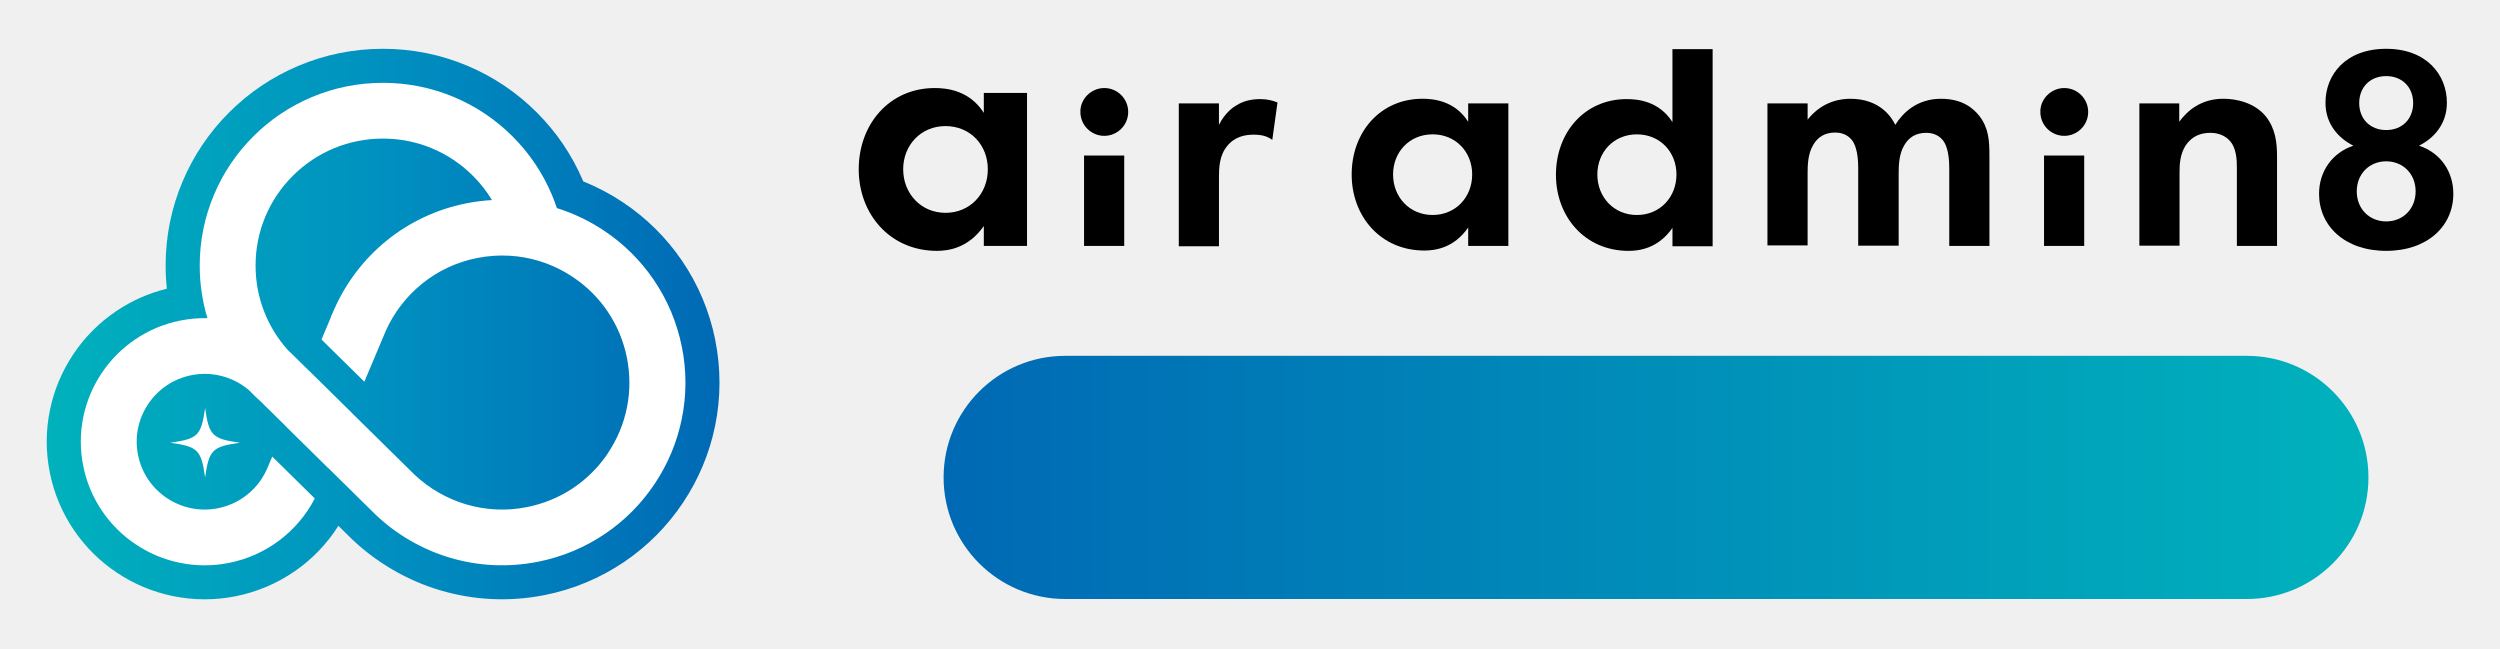
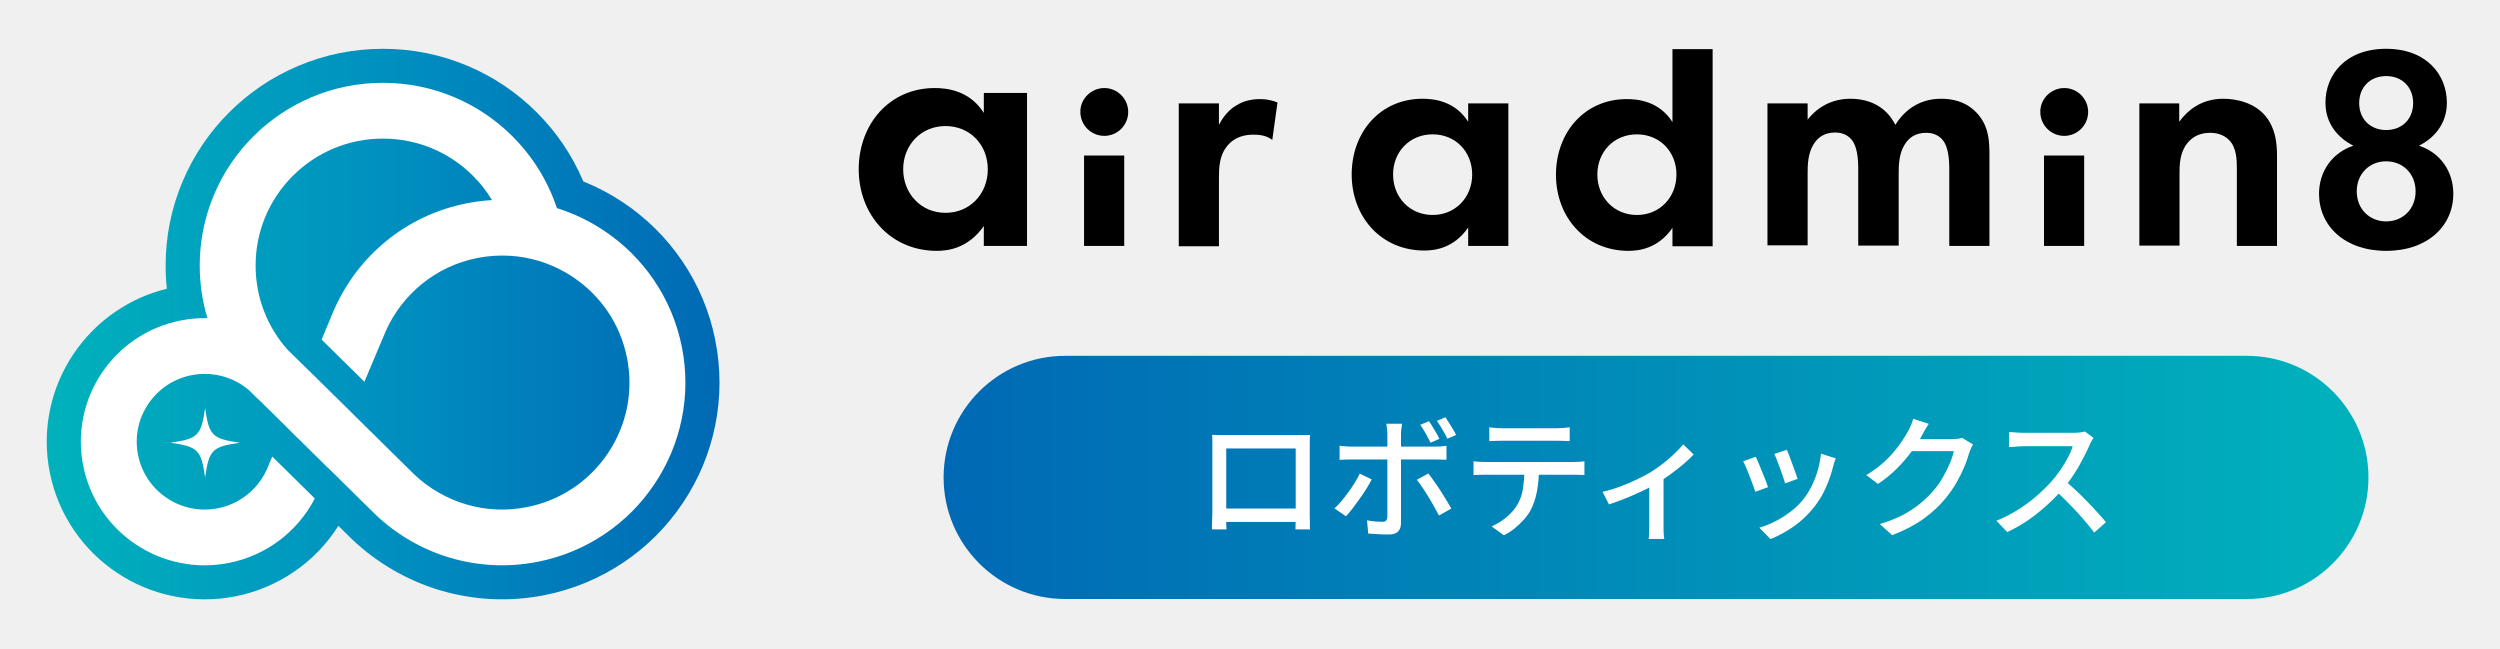
- <svg xmlns="http://www.w3.org/2000/svg" width="135" height="35" fill="none" viewBox="0 0 135 35">
-   <path d="m53.126 5.019h2.334v8.262h-2.334v-1.076c-0.844 1.209-1.937 1.341-2.533 1.341-2.533 0-4.222-1.987-4.222-4.404 0-2.434 1.656-4.388 4.106-4.388 0.629 0 1.871 0.116 2.649 1.341v-1.076zm-4.354 4.123c0 1.308 0.96 2.351 2.285 2.351 1.325 0 2.285-1.026 2.285-2.351 0-1.325-0.96-2.334-2.285-2.334-1.324 0-2.285 1.026-2.285 2.334z" fill="#000" />
-   <path d="m59.632 4.754c0.712 0 1.291 0.579 1.291 1.291s-0.579 1.291-1.291 1.291c-0.712 0-1.291-0.58-1.291-1.291-0.017-0.695 0.579-1.291 1.291-1.291zm1.076 8.527h-2.169v-4.884h2.169v4.884z" fill="#000" />
-   <path d="m63.654 5.583h2.169v1.159c0.331-0.662 0.795-0.977 0.96-1.06 0.331-0.215 0.762-0.331 1.275-0.331 0.381 0 0.679 0.083 0.927 0.182l-0.281 2.02c-0.281-0.199-0.563-0.281-1.01-0.281-0.414 0-1.01 0.083-1.44 0.629-0.414 0.513-0.43 1.175-0.43 1.705v3.692h-2.169v-7.715z" fill="#000" />
-   <path d="m79.282 5.582h2.169v7.699h-2.169v-0.994c-0.778 1.126-1.821 1.242-2.368 1.242-2.368 0-3.924-1.854-3.924-4.106 0-2.285 1.54-4.09 3.825-4.09 0.579 0 1.738 0.099 2.467 1.242v-0.993zm-4.056 3.841c0 1.225 0.894 2.186 2.136 2.186s2.136-0.96 2.136-2.186c0-1.225-0.894-2.169-2.136-2.169s-2.136 0.944-2.136 2.169z" fill="#000" />
-   <path d="m90.313 2.652h2.169v10.646h-2.169v-0.993c-0.778 1.126-1.821 1.242-2.368 1.242-2.368 0-3.924-1.854-3.924-4.106 0-2.285 1.54-4.09 3.824-4.09 0.58 0 1.738 0.099 2.467 1.242v-3.941zm-4.056 6.772c0 1.225 0.894 2.186 2.136 2.186s2.136-0.96 2.136-2.186-0.894-2.169-2.136-2.169-2.136 0.944-2.136 2.169z" fill="#000" />
-   <path d="m95.443 5.582h2.169v0.878c0.811-1.026 1.838-1.126 2.301-1.126 1.623 0 2.236 1.01 2.433 1.407 0.381-0.613 1.143-1.407 2.467-1.407 1.192 0 1.772 0.546 2.086 0.944 0.497 0.662 0.53 1.325 0.53 2.169v4.835h-2.169v-4.205c0-0.911-0.199-1.325-0.348-1.507-0.281-0.348-0.678-0.397-0.894-0.397-0.579 0-0.96 0.265-1.192 0.679-0.281 0.464-0.298 1.093-0.298 1.49v3.924h-2.185v-4.205c0-0.911-0.199-1.325-0.348-1.507-0.281-0.348-0.679-0.397-0.894-0.397-0.579 0-0.96 0.265-1.192 0.679-0.281 0.464-0.298 1.093-0.298 1.49v3.924h-2.169v-7.666z" fill="#000" />
-   <path d="m111.47 4.754c0.712 0 1.292 0.579 1.292 1.291s-0.58 1.291-1.292 1.291c-0.711 0-1.291-0.58-1.291-1.291-0.016-0.695 0.58-1.291 1.291-1.291zm1.077 8.527h-2.169v-4.884h2.169v4.884z" fill="#000" />
-   <path d="m115.51 5.582h2.169v0.993c0.414-0.563 1.142-1.242 2.384-1.242 0.678 0 1.672 0.199 2.284 0.944 0.53 0.662 0.613 1.424 0.613 2.169v4.835h-2.169v-4.205c0-0.43-0.016-1.109-0.414-1.507-0.331-0.348-0.794-0.397-1.01-0.397-0.563 0-1.01 0.199-1.341 0.679-0.314 0.497-0.331 1.043-0.331 1.49v3.924h-2.169v-7.682h-0.016z" fill="#000" />
-   <path d="m132.48 10.466c0 1.722-1.374 3.08-3.626 3.08-2.251 0-3.625-1.358-3.625-3.08 0-1.209 0.711-2.219 1.854-2.599-0.795-0.397-1.507-1.159-1.507-2.318 0-1.523 1.093-2.914 3.278-2.914 2.169 0 3.278 1.391 3.278 2.914 0 1.159-0.711 1.921-1.506 2.318 1.159 0.381 1.854 1.391 1.854 2.599zm-2.036-0.132c0-0.96-0.696-1.623-1.59-1.623-0.91 0-1.589 0.679-1.589 1.623 0 0.96 0.695 1.623 1.589 1.623 0.911 0 1.59-0.679 1.59-1.623zm-0.133-4.768c0-0.861-0.596-1.457-1.457-1.457s-1.457 0.596-1.457 1.457c0 0.861 0.596 1.457 1.457 1.457s1.457-0.596 1.457-1.457z" fill="#000" />
-   <rect x="50.954" y="19.215" width="76.942" height="13.131" rx="6.566" fill="url(#d)" />
-   <path d="m38.626 18.367c-0.31-1.548-0.915-2.991-1.799-4.289-0.853-1.252-1.928-2.314-3.195-3.157-0.672-0.447-1.39-0.826-2.135-1.125-0.002-0.004-0.004-0.009-0.006-0.013-0.591-1.394-1.437-2.646-2.514-3.72-1.077-1.074-2.331-1.918-3.729-2.507-1.449-0.611-2.986-0.921-4.569-0.921s-3.12 0.31-4.569 0.921c-1.397 0.59-2.653 1.434-3.729 2.507s-1.923 2.325-2.514 3.72c-0.613 1.445-0.923 2.978-0.923 4.557 0 0.417 0.022 0.836 0.066 1.25-0.985 0.242-1.909 0.652-2.749 1.221-0.913 0.619-1.687 1.398-2.301 2.316-0.614 0.918-1.039 1.93-1.262 3.008-0.231 1.118-0.234 2.256-0.009 3.381 0.225 1.125 0.665 2.175 1.309 3.119 0.621 0.91 1.402 1.683 2.322 2.295 0.92 0.613 1.935 1.036 3.016 1.258 0.565 0.116 1.142 0.175 1.715 0.175 0.573 0 1.121-0.056 1.675-0.166 2.301-0.458 4.304-1.836 5.547-3.803l0.709 0.698 0.045 0.043c1.335 1.265 2.971 2.211 4.731 2.737 0.9 0.269 1.831 0.428 2.767 0.475 0.964 0.048 1.935-0.024 2.886-0.213 1.552-0.309 2.999-0.913 4.3-1.795 1.255-0.851 2.32-1.923 3.165-3.186 0.845-1.263 1.429-2.656 1.736-4.138 0.317-1.537 0.321-3.101 0.012-4.649l0.001-7e-4z" fill="url(#c)" />
-   <path d="m36.819 18.727c-0.261-1.306-0.771-2.522-1.517-3.616-0.719-1.055-1.625-1.951-2.694-2.662-0.789-0.525-1.637-0.93-2.532-1.21-0.001 0-0.002 0-0.004-7e-4 -0.083-0.25-0.176-0.496-0.279-0.74-0.499-1.175-1.211-2.231-2.119-3.136-0.908-0.906-1.966-1.617-3.144-2.114-1.22-0.515-2.517-0.776-3.852-0.776-1.335 0-2.63 0.261-3.852 0.776-1.179 0.497-2.236 1.208-3.144 2.114-0.908 0.906-1.621 1.961-2.119 3.136-0.516 1.217-0.778 2.51-0.778 3.842 0 0.972 0.14 1.923 0.416 2.84-0.483-0.01-0.97 0.031-1.454 0.128-0.885 0.176-1.71 0.52-2.451 1.023-0.715 0.485-1.323 1.096-1.805 1.817-0.482 0.721-0.815 1.514-0.99 2.359-0.181 0.876-0.183 1.768-0.007 2.651 0.176 0.883 0.522 1.706 1.026 2.445 0.487 0.714 1.099 1.319 1.821 1.8s1.518 0.813 2.365 0.987c0.878 0.181 1.772 0.183 2.658 7e-3 2.007-0.399 3.704-1.684 4.635-3.48l-2.298-2.263-0.281 0.667c-0.34 0.773-0.93 1.395-1.661 1.776-0.306 0.16-0.637 0.278-0.985 0.347-0.962 0.191-1.941-0.002-2.757-0.545-0.816-0.543-1.371-1.371-1.563-2.33s0.002-1.936 0.547-2.75c0.545-0.814 1.375-1.367 2.336-1.559 1.128-0.225 2.289 0.091 3.148 0.845 0.065 0.068 0.13 0.136 0.197 0.203 0.131 0.131 0.266 0.258 0.404 0.38l1.319 1.299-0.002 0.005 2.314 2.279 0.002-0.005 2.557 2.519 0.021 0.02c1.125 1.067 2.506 1.865 3.991 2.309 0.758 0.226 1.542 0.361 2.331 0.4 0.812 0.04 1.63-0.02 2.434-0.18 1.309-0.26 2.529-0.769 3.625-1.512 1.058-0.717 1.956-1.621 2.669-2.687s1.205-2.239 1.464-3.489c0.268-1.294 0.271-2.613 0.01-3.919zm-3.984 5.737c-1.02 1.523-2.572 2.56-4.374 2.918-1.115 0.222-2.228 0.17-3.309-0.152-1.029-0.307-1.985-0.86-2.768-1.598l-3.407-3.355 0.001-0.004-2.314-2.279-0.001 0.004-0.515-0.507-0.365-0.359-0.021-0.021c-0.052-0.051-0.106-0.102-0.16-0.152-0.015-0.013-0.029-0.026-0.044-0.04-1.135-1.26-1.757-2.871-1.757-4.578 0-1.831 0.715-3.554 2.013-4.849 1.298-1.295 3.025-2.008 4.861-2.008 1.836 0 3.563 0.713 4.861 2.008 0.401 0.4 0.746 0.84 1.031 1.312-0.464 0.026-0.928 0.085-1.391 0.177-0.803 0.16-1.583 0.417-2.317 0.765-0.713 0.338-1.386 0.762-1.999 1.262-1.201 0.978-2.168 2.243-2.797 3.66l-0.194 0.437 0.003 0.015-0.511 1.214 2.314 2.279 1.16-2.752 0.001-0.004c0.438-0.975 1.106-1.845 1.933-2.518 0.874-0.712 1.882-1.185 2.997-1.407 0.588-0.117 1.179-0.157 1.763-0.122 1.061 0.063 2.095 0.372 3.03 0.915 0.125 0.072 0.248 0.149 0.369 0.23 1.527 1.017 2.566 2.566 2.925 4.363 0.359 1.796-0.004 3.625-1.024 5.148l0.001-2e-3z" fill="url(#b)" />
-   <path d="m12.955 23.907c-1.494 0.212-1.666 0.384-1.879 1.874-0.213-1.49-0.385-1.662-1.879-1.874 1.494-0.212 1.666-0.384 1.879-1.874 0.213 1.49 0.385 1.662 1.879 1.874z" fill="url(#a)" />
+ <svg xmlns="http://www.w3.org/2000/svg" width="135" height="35" viewBox="0 0 135 35" fill="none">
+   <path d="M53.126 5.019H55.46V13.281H53.126V12.205C52.282 13.414 51.189 13.546 50.593 13.546C48.06 13.546 46.371 11.559 46.371 9.142C46.371 6.708 48.027 4.754 50.477 4.754C51.106 4.754 52.348 4.87 53.126 6.096V5.019ZM48.772 9.142C48.772 10.45 49.732 11.493 51.056 11.493C52.381 11.493 53.341 10.466 53.341 9.142C53.341 7.817 52.381 6.807 51.056 6.807C49.732 6.807 48.772 7.834 48.772 9.142Z" fill="black" />
+   <path d="M59.632 4.754C60.343 4.754 60.923 5.334 60.923 6.046C60.923 6.758 60.343 7.337 59.632 7.337C58.92 7.337 58.34 6.758 58.34 6.046C58.324 5.35 58.92 4.754 59.632 4.754ZM60.708 13.281H58.539V8.397H60.708V13.281Z" fill="black" />
+   <path d="M63.654 5.583H65.823V6.742C66.154 6.08 66.618 5.765 66.783 5.682C67.115 5.467 67.545 5.351 68.058 5.351C68.439 5.351 68.737 5.434 68.985 5.533L68.704 7.553C68.422 7.354 68.141 7.272 67.694 7.272C67.28 7.272 66.684 7.354 66.254 7.901C65.84 8.414 65.823 9.076 65.823 9.606V13.298H63.654V5.583Z" fill="black" />
+   <path d="M79.282 5.582H81.451V13.281H79.282V12.287C78.504 13.413 77.461 13.529 76.915 13.529C74.547 13.529 72.991 11.675 72.991 9.423C72.991 7.138 74.531 5.333 76.816 5.333C77.395 5.333 78.554 5.433 79.282 6.575V5.582ZM75.226 9.423C75.226 10.648 76.12 11.608 77.362 11.608C78.604 11.608 79.498 10.648 79.498 9.423C79.498 8.198 78.604 7.254 77.362 7.254C76.12 7.254 75.226 8.198 75.226 9.423Z" fill="black" />
+   <path d="M90.313 2.652H92.482V13.298H90.313V12.305C89.535 13.43 88.492 13.546 87.945 13.546C85.578 13.546 84.022 11.692 84.022 9.44C84.022 7.155 85.561 5.351 87.846 5.351C88.425 5.351 89.584 5.45 90.313 6.592V2.652ZM86.257 9.424C86.257 10.649 87.151 11.609 88.392 11.609C89.634 11.609 90.528 10.649 90.528 9.424C90.528 8.198 89.634 7.255 88.392 7.255C87.151 7.255 86.257 8.198 86.257 9.424Z" fill="black" />
+   <path d="M95.443 5.582H97.612V6.459C98.423 5.433 99.45 5.333 99.913 5.333C101.536 5.333 102.149 6.343 102.347 6.741C102.728 6.128 103.49 5.333 104.814 5.333C106.006 5.333 106.586 5.88 106.9 6.277C107.397 6.94 107.43 7.602 107.43 8.446V13.281H105.261V9.075C105.261 8.165 105.062 7.751 104.913 7.569C104.632 7.221 104.235 7.171 104.019 7.171C103.44 7.171 103.059 7.436 102.827 7.85C102.546 8.314 102.529 8.943 102.529 9.34V13.264H100.344V9.059C100.344 8.148 100.145 7.734 99.996 7.552C99.715 7.204 99.317 7.155 99.102 7.155C98.523 7.155 98.142 7.42 97.91 7.834C97.629 8.297 97.612 8.926 97.612 9.324V13.248H95.443V5.582Z" fill="black" />
+   <path d="M111.468 4.754C112.18 4.754 112.76 5.334 112.76 6.046C112.76 6.758 112.18 7.337 111.468 7.337C110.757 7.337 110.177 6.758 110.177 6.046C110.161 5.35 110.757 4.754 111.468 4.754ZM112.545 13.281H110.376V8.397H112.545V13.281Z" fill="black" />
+   <path d="M115.509 5.582H117.678V6.575C118.092 6.012 118.82 5.333 120.062 5.333C120.74 5.333 121.734 5.532 122.346 6.277C122.876 6.94 122.959 7.701 122.959 8.446V13.281H120.79V9.075C120.79 8.645 120.774 7.966 120.376 7.569C120.045 7.221 119.582 7.171 119.366 7.171C118.803 7.171 118.356 7.37 118.025 7.85C117.711 8.347 117.694 8.893 117.694 9.34V13.264H115.525V5.582H115.509Z" fill="black" />
+   <path d="M132.479 10.466C132.479 12.188 131.105 13.546 128.853 13.546C126.602 13.546 125.228 12.188 125.228 10.466C125.228 9.257 125.939 8.248 127.082 7.867C126.287 7.469 125.575 6.708 125.575 5.549C125.575 4.026 126.668 2.635 128.853 2.635C131.022 2.635 132.131 4.026 132.131 5.549C132.131 6.708 131.42 7.469 130.625 7.867C131.784 8.248 132.479 9.257 132.479 10.466ZM130.443 10.334C130.443 9.373 129.747 8.711 128.853 8.711C127.943 8.711 127.264 9.39 127.264 10.334C127.264 11.294 127.959 11.956 128.853 11.956C129.764 11.956 130.443 11.277 130.443 10.334ZM130.31 5.565C130.31 4.704 129.714 4.108 128.853 4.108C127.992 4.108 127.396 4.704 127.396 5.565C127.396 6.426 127.992 7.022 128.853 7.022C129.714 7.022 130.31 6.426 130.31 5.565Z" fill="black" />
+   <rect x="50.954" y="19.215" width="76.942" height="13.131" rx="6.565" fill="url(#paint0_linear_3166_1791)" />
+   <path d="M65.452 23.481C65.601 23.485 65.731 23.49 65.842 23.495C65.958 23.495 66.061 23.495 66.153 23.495C66.216 23.495 66.326 23.495 66.485 23.495C66.644 23.495 66.832 23.495 67.049 23.495C67.266 23.495 67.497 23.495 67.742 23.495C67.993 23.495 68.243 23.495 68.494 23.495C68.744 23.495 68.975 23.495 69.187 23.495C69.404 23.495 69.59 23.495 69.744 23.495C69.903 23.495 70.013 23.495 70.076 23.495C70.158 23.495 70.259 23.495 70.379 23.495C70.505 23.495 70.625 23.493 70.741 23.488C70.736 23.584 70.731 23.688 70.726 23.799C70.726 23.905 70.726 24.008 70.726 24.109C70.726 24.162 70.726 24.261 70.726 24.405C70.726 24.545 70.726 24.716 70.726 24.919C70.726 25.116 70.726 25.33 70.726 25.561C70.726 25.788 70.726 26.014 70.726 26.241C70.726 26.467 70.726 26.679 70.726 26.876C70.726 27.074 70.726 27.242 70.726 27.382C70.726 27.517 70.726 27.609 70.726 27.657C70.726 27.719 70.726 27.801 70.726 27.902C70.731 27.999 70.734 28.098 70.734 28.199C70.734 28.3 70.734 28.387 70.734 28.459C70.738 28.531 70.741 28.574 70.741 28.589H69.953C69.958 28.57 69.96 28.512 69.96 28.415C69.96 28.319 69.96 28.206 69.96 28.076C69.965 27.946 69.968 27.825 69.968 27.715C69.968 27.666 69.968 27.568 69.968 27.418C69.968 27.269 69.968 27.088 69.968 26.876C69.968 26.665 69.968 26.438 69.968 26.197C69.968 25.956 69.968 25.72 69.968 25.489C69.968 25.253 69.968 25.041 69.968 24.853C69.968 24.661 69.968 24.507 69.968 24.391C69.968 24.275 69.968 24.218 69.968 24.218H66.218C66.218 24.218 66.218 24.275 66.218 24.391C66.218 24.502 66.218 24.654 66.218 24.846C66.218 25.039 66.218 25.251 66.218 25.482C66.218 25.713 66.218 25.949 66.218 26.19C66.218 26.431 66.218 26.657 66.218 26.869C66.218 27.081 66.218 27.262 66.218 27.411C66.218 27.56 66.218 27.662 66.218 27.715C66.218 27.782 66.218 27.864 66.218 27.96C66.218 28.052 66.218 28.143 66.218 28.235C66.223 28.321 66.225 28.398 66.225 28.466C66.23 28.533 66.232 28.574 66.232 28.589H65.445C65.445 28.574 65.445 28.531 65.445 28.459C65.45 28.387 65.452 28.302 65.452 28.206C65.457 28.11 65.459 28.013 65.459 27.917C65.464 27.816 65.467 27.729 65.467 27.657C65.467 27.604 65.467 27.507 65.467 27.368C65.467 27.228 65.467 27.059 65.467 26.862C65.467 26.66 65.467 26.445 65.467 26.219C65.467 25.988 65.467 25.759 65.467 25.533C65.467 25.306 65.467 25.094 65.467 24.897C65.467 24.699 65.467 24.531 65.467 24.391C65.467 24.251 65.467 24.157 65.467 24.109C65.467 24.018 65.467 23.914 65.467 23.799C65.467 23.683 65.462 23.577 65.452 23.481ZM70.257 27.462V28.184H65.85V27.462H70.257ZM77.164 22.744C77.255 22.874 77.354 23.03 77.46 23.213C77.571 23.396 77.66 23.558 77.727 23.697L77.251 23.907C77.178 23.758 77.091 23.594 76.99 23.416C76.889 23.233 76.79 23.074 76.694 22.939L77.164 22.744ZM78.052 22.534C78.115 22.626 78.183 22.729 78.255 22.845C78.327 22.96 78.397 23.074 78.464 23.184C78.532 23.295 78.587 23.396 78.63 23.488L78.161 23.69C78.084 23.536 77.995 23.372 77.894 23.199C77.792 23.021 77.691 22.864 77.59 22.729L78.052 22.534ZM75.712 22.881C75.707 22.915 75.7 22.968 75.69 23.04C75.68 23.107 75.671 23.18 75.661 23.257C75.656 23.329 75.654 23.394 75.654 23.452C75.654 23.582 75.654 23.731 75.654 23.9C75.654 24.068 75.654 24.235 75.654 24.398C75.654 24.562 75.654 24.709 75.654 24.839C75.654 24.935 75.654 25.075 75.654 25.258C75.654 25.436 75.654 25.639 75.654 25.865C75.654 26.087 75.654 26.318 75.654 26.558C75.654 26.795 75.654 27.026 75.654 27.252C75.654 27.474 75.654 27.671 75.654 27.845C75.654 28.018 75.654 28.153 75.654 28.249C75.654 28.447 75.601 28.598 75.495 28.704C75.389 28.81 75.216 28.863 74.975 28.863C74.864 28.863 74.743 28.861 74.613 28.856C74.488 28.851 74.363 28.844 74.238 28.834C74.112 28.83 73.994 28.822 73.884 28.813L73.819 28.098C73.978 28.126 74.132 28.148 74.281 28.163C74.43 28.172 74.551 28.177 74.642 28.177C74.739 28.177 74.806 28.158 74.845 28.119C74.888 28.076 74.912 28.006 74.917 27.91C74.917 27.852 74.917 27.746 74.917 27.592C74.917 27.438 74.917 27.255 74.917 27.043C74.917 26.831 74.917 26.609 74.917 26.378C74.917 26.142 74.917 25.92 74.917 25.713C74.917 25.501 74.917 25.318 74.917 25.164C74.917 25.005 74.917 24.897 74.917 24.839C74.917 24.757 74.917 24.632 74.917 24.463C74.917 24.29 74.917 24.112 74.917 23.929C74.917 23.741 74.917 23.579 74.917 23.445C74.917 23.358 74.91 23.257 74.895 23.141C74.885 23.026 74.874 22.939 74.859 22.881H75.712ZM72.338 24.073C72.439 24.083 72.542 24.092 72.648 24.102C72.759 24.112 72.87 24.116 72.981 24.116C73.043 24.116 73.161 24.116 73.335 24.116C73.513 24.116 73.727 24.116 73.978 24.116C74.228 24.116 74.495 24.116 74.779 24.116C75.069 24.116 75.358 24.116 75.647 24.116C75.936 24.116 76.205 24.116 76.456 24.116C76.706 24.116 76.921 24.116 77.099 24.116C77.277 24.116 77.4 24.116 77.467 24.116C77.559 24.116 77.665 24.114 77.785 24.109C77.91 24.1 78.019 24.088 78.11 24.073V24.825C78.009 24.82 77.901 24.817 77.785 24.817C77.669 24.812 77.566 24.81 77.475 24.81C77.407 24.81 77.284 24.81 77.106 24.81C76.928 24.81 76.713 24.81 76.463 24.81C76.213 24.81 75.943 24.81 75.654 24.81C75.37 24.81 75.083 24.81 74.794 24.81C74.51 24.81 74.243 24.81 73.992 24.81C73.742 24.81 73.527 24.81 73.349 24.81C73.176 24.81 73.055 24.81 72.988 24.81C72.877 24.81 72.764 24.812 72.648 24.817C72.537 24.817 72.434 24.822 72.338 24.832V24.073ZM74.072 25.887C73.994 26.041 73.898 26.212 73.782 26.4C73.667 26.583 73.542 26.768 73.407 26.956C73.277 27.139 73.149 27.312 73.024 27.476C72.899 27.635 72.785 27.77 72.684 27.881L72.063 27.454C72.183 27.344 72.309 27.211 72.439 27.057C72.569 26.903 72.694 26.742 72.814 26.573C72.94 26.4 73.055 26.229 73.161 26.06C73.267 25.887 73.356 25.725 73.428 25.576L74.072 25.887ZM77.128 25.569C77.224 25.684 77.328 25.824 77.438 25.988C77.554 26.147 77.669 26.315 77.785 26.494C77.901 26.672 78.009 26.845 78.11 27.014C78.211 27.182 78.298 27.332 78.37 27.462L77.706 27.837C77.629 27.688 77.54 27.527 77.438 27.353C77.342 27.175 77.238 26.997 77.128 26.819C77.022 26.64 76.913 26.472 76.802 26.313C76.697 26.154 76.598 26.019 76.506 25.908L77.128 25.569ZM80.422 23.076C80.533 23.091 80.649 23.103 80.769 23.112C80.889 23.122 81.007 23.127 81.123 23.127C81.215 23.127 81.357 23.127 81.549 23.127C81.747 23.127 81.968 23.127 82.214 23.127C82.465 23.127 82.715 23.127 82.965 23.127C83.216 23.127 83.438 23.127 83.63 23.127C83.823 23.127 83.96 23.127 84.042 23.127C84.153 23.127 84.271 23.122 84.396 23.112C84.526 23.103 84.649 23.091 84.764 23.076V23.82C84.649 23.811 84.528 23.806 84.403 23.806C84.278 23.801 84.158 23.799 84.042 23.799C83.96 23.799 83.823 23.799 83.63 23.799C83.438 23.799 83.216 23.799 82.965 23.799C82.72 23.799 82.472 23.799 82.221 23.799C81.976 23.799 81.754 23.799 81.557 23.799C81.359 23.799 81.217 23.799 81.13 23.799C81.01 23.799 80.887 23.801 80.762 23.806C80.637 23.806 80.523 23.811 80.422 23.82V23.076ZM79.57 24.911C79.671 24.921 79.777 24.93 79.888 24.94C80.003 24.945 80.116 24.947 80.227 24.947C80.285 24.947 80.408 24.947 80.596 24.947C80.784 24.947 81.01 24.947 81.275 24.947C81.544 24.947 81.831 24.947 82.135 24.947C82.443 24.947 82.751 24.947 83.059 24.947C83.368 24.947 83.654 24.947 83.919 24.947C84.184 24.947 84.408 24.947 84.591 24.947C84.779 24.947 84.899 24.947 84.952 24.947C85.029 24.947 85.128 24.945 85.249 24.94C85.369 24.93 85.472 24.921 85.559 24.911V25.655C85.477 25.646 85.379 25.641 85.263 25.641C85.152 25.636 85.049 25.634 84.952 25.634C84.899 25.634 84.779 25.634 84.591 25.634C84.408 25.634 84.184 25.634 83.919 25.634C83.654 25.634 83.368 25.634 83.059 25.634C82.751 25.634 82.443 25.634 82.135 25.634C81.831 25.634 81.544 25.634 81.275 25.634C81.01 25.634 80.784 25.634 80.596 25.634C80.408 25.634 80.285 25.634 80.227 25.634C80.116 25.634 80.003 25.636 79.888 25.641C79.772 25.641 79.666 25.646 79.57 25.655V24.911ZM83.103 25.294C83.103 25.752 83.067 26.168 82.994 26.544C82.922 26.92 82.806 27.259 82.647 27.563C82.561 27.722 82.443 27.886 82.293 28.054C82.149 28.218 81.985 28.374 81.802 28.524C81.619 28.673 81.422 28.801 81.21 28.907L80.545 28.423C80.81 28.312 81.063 28.16 81.304 27.967C81.544 27.77 81.737 27.563 81.882 27.346C82.065 27.062 82.183 26.749 82.236 26.407C82.289 26.06 82.318 25.689 82.322 25.294H83.103ZM86.538 26.558C86.856 26.486 87.176 26.39 87.499 26.27C87.826 26.149 88.132 26.019 88.416 25.879C88.7 25.74 88.941 25.612 89.139 25.497C89.37 25.352 89.596 25.193 89.818 25.02C90.039 24.846 90.242 24.67 90.425 24.492C90.613 24.314 90.769 24.148 90.894 23.994L91.458 24.543C91.318 24.692 91.14 24.861 90.923 25.049C90.711 25.232 90.478 25.415 90.222 25.598C89.972 25.781 89.719 25.949 89.464 26.103C89.305 26.2 89.124 26.298 88.922 26.4C88.72 26.501 88.503 26.602 88.272 26.703C88.045 26.804 87.812 26.901 87.571 26.992C87.335 27.084 87.106 27.165 86.885 27.238L86.538 26.558ZM89.059 25.923L89.832 25.757V28.408C89.832 28.485 89.832 28.57 89.832 28.661C89.837 28.757 89.842 28.844 89.847 28.921C89.852 28.998 89.859 29.058 89.868 29.102H89.03C89.035 29.058 89.04 28.998 89.045 28.921C89.05 28.844 89.052 28.757 89.052 28.661C89.057 28.57 89.059 28.485 89.059 28.408V25.923ZM96.494 24.29C96.527 24.362 96.571 24.471 96.624 24.615C96.677 24.755 96.732 24.906 96.79 25.07C96.853 25.229 96.908 25.381 96.956 25.525C97.009 25.67 97.048 25.781 97.072 25.858L96.392 26.103C96.373 26.017 96.34 25.904 96.291 25.764C96.243 25.619 96.19 25.47 96.132 25.316C96.075 25.157 96.017 25.005 95.959 24.861C95.906 24.716 95.858 24.601 95.814 24.514L96.494 24.29ZM99.131 24.752C99.097 24.844 99.068 24.923 99.044 24.991C99.025 25.058 99.008 25.121 98.993 25.179C98.897 25.564 98.767 25.942 98.603 26.313C98.444 26.684 98.237 27.033 97.982 27.36C97.65 27.784 97.272 28.143 96.848 28.437C96.429 28.726 96.014 28.95 95.605 29.109L95.005 28.495C95.275 28.418 95.554 28.307 95.843 28.163C96.132 28.018 96.409 27.845 96.674 27.642C96.944 27.44 97.178 27.216 97.375 26.97C97.539 26.763 97.688 26.527 97.823 26.262C97.958 25.993 98.069 25.708 98.155 25.41C98.242 25.106 98.302 24.803 98.336 24.499L99.131 24.752ZM94.81 24.666C94.854 24.747 94.904 24.861 94.962 25.005C95.025 25.145 95.087 25.297 95.15 25.46C95.217 25.624 95.28 25.781 95.338 25.93C95.395 26.079 95.441 26.204 95.475 26.306L94.789 26.558C94.76 26.467 94.716 26.344 94.659 26.19C94.601 26.031 94.538 25.867 94.471 25.699C94.408 25.53 94.346 25.376 94.283 25.236C94.225 25.092 94.174 24.983 94.131 24.911L94.81 24.666ZM106.544 24.001C106.505 24.059 106.469 24.128 106.435 24.21C106.402 24.292 106.37 24.369 106.341 24.442C106.279 24.673 106.19 24.928 106.074 25.207C105.958 25.487 105.816 25.773 105.648 26.067C105.479 26.356 105.286 26.633 105.07 26.898C104.737 27.308 104.34 27.678 103.878 28.011C103.42 28.343 102.854 28.639 102.18 28.899L101.508 28.3C101.975 28.16 102.384 27.999 102.736 27.816C103.092 27.628 103.406 27.423 103.675 27.202C103.95 26.98 104.193 26.744 104.405 26.494C104.588 26.286 104.752 26.058 104.896 25.807C105.046 25.552 105.173 25.299 105.279 25.049C105.39 24.793 105.465 24.564 105.503 24.362H102.931L103.206 23.712C103.268 23.712 103.374 23.712 103.524 23.712C103.678 23.712 103.851 23.712 104.044 23.712C104.241 23.712 104.434 23.712 104.622 23.712C104.814 23.712 104.981 23.712 105.12 23.712C105.265 23.712 105.361 23.712 105.409 23.712C105.51 23.712 105.609 23.707 105.706 23.697C105.802 23.683 105.884 23.664 105.951 23.64L106.544 24.001ZM104.152 22.888C104.08 22.994 104.008 23.11 103.935 23.235C103.868 23.36 103.815 23.459 103.776 23.531C103.627 23.806 103.437 24.097 103.206 24.405C102.979 24.714 102.717 25.017 102.418 25.316C102.12 25.61 101.785 25.882 101.414 26.132L100.778 25.655C101.091 25.468 101.371 25.268 101.616 25.056C101.862 24.844 102.074 24.632 102.252 24.42C102.435 24.203 102.592 23.996 102.722 23.799C102.852 23.601 102.96 23.423 103.047 23.264C103.09 23.192 103.138 23.093 103.191 22.968C103.244 22.838 103.285 22.72 103.314 22.614L104.152 22.888ZM113.051 23.647C113.022 23.681 112.986 23.736 112.943 23.813C112.9 23.89 112.866 23.96 112.842 24.023C112.741 24.254 112.615 24.512 112.466 24.796C112.322 25.08 112.155 25.364 111.968 25.648C111.785 25.928 111.592 26.183 111.39 26.414C111.125 26.718 110.831 27.014 110.508 27.303C110.19 27.592 109.853 27.859 109.497 28.105C109.14 28.346 108.772 28.555 108.391 28.733L107.806 28.119C108.196 27.965 108.572 27.775 108.933 27.548C109.299 27.322 109.639 27.074 109.952 26.804C110.265 26.535 110.539 26.267 110.775 26.002C110.939 25.819 111.098 25.617 111.252 25.395C111.406 25.169 111.544 24.943 111.664 24.716C111.785 24.49 111.871 24.283 111.924 24.095C111.881 24.095 111.792 24.095 111.657 24.095C111.522 24.095 111.361 24.095 111.173 24.095C110.99 24.095 110.797 24.095 110.595 24.095C110.397 24.095 110.205 24.095 110.017 24.095C109.834 24.095 109.675 24.095 109.54 24.095C109.405 24.095 109.316 24.095 109.273 24.095C109.181 24.095 109.08 24.1 108.969 24.109C108.863 24.114 108.765 24.121 108.673 24.131C108.586 24.136 108.524 24.138 108.485 24.138V23.322C108.533 23.327 108.606 23.334 108.702 23.343C108.798 23.348 108.899 23.355 109.005 23.365C109.111 23.37 109.2 23.372 109.273 23.372C109.326 23.372 109.42 23.372 109.554 23.372C109.694 23.372 109.855 23.372 110.039 23.372C110.226 23.372 110.421 23.372 110.624 23.372C110.826 23.372 111.019 23.372 111.202 23.372C111.385 23.372 111.544 23.372 111.679 23.372C111.813 23.372 111.905 23.372 111.953 23.372C112.088 23.372 112.211 23.365 112.322 23.351C112.432 23.336 112.519 23.319 112.582 23.3L113.051 23.647ZM111.484 25.937C111.676 26.096 111.878 26.274 112.09 26.472C112.302 26.669 112.509 26.874 112.712 27.086C112.914 27.293 113.102 27.493 113.275 27.686C113.454 27.878 113.603 28.049 113.723 28.199L113.087 28.762C112.909 28.521 112.705 28.268 112.473 28.003C112.242 27.739 111.996 27.474 111.736 27.209C111.476 26.939 111.216 26.689 110.956 26.457L111.484 25.937Z" fill="white" />
+   <path d="M38.626 18.367C38.316 16.819 37.711 15.376 36.827 14.078C35.974 12.826 34.898 11.764 33.632 10.921C32.96 10.474 32.242 10.095 31.497 9.796C31.495 9.791 31.494 9.787 31.492 9.782C30.9 8.389 30.055 7.136 28.978 6.063C27.901 4.989 26.647 4.145 25.248 3.556C23.799 2.944 22.262 2.635 20.679 2.635C19.096 2.635 17.559 2.945 16.11 3.556C14.713 4.146 13.457 4.989 12.381 6.063C11.304 7.137 10.458 8.389 9.867 9.783C9.254 11.229 8.944 12.762 8.944 14.341C8.944 14.757 8.966 15.177 9.01 15.591C8.024 15.832 7.1 16.243 6.261 16.812C5.348 17.431 4.574 18.21 3.96 19.128C3.345 20.046 2.921 21.058 2.698 22.137C2.467 23.254 2.464 24.392 2.689 25.517C2.914 26.642 3.354 27.692 3.998 28.636C4.619 29.546 5.4 30.319 6.32 30.931C7.241 31.544 8.255 31.968 9.336 32.19C9.901 32.306 10.478 32.365 11.051 32.365C11.623 32.365 12.172 32.309 12.726 32.199C15.027 31.741 17.03 30.362 18.273 28.395L18.982 29.094L19.027 29.137C20.361 30.401 21.997 31.348 23.758 31.874C24.658 32.142 25.589 32.302 26.525 32.349C27.489 32.397 28.46 32.325 29.412 32.136C30.964 31.827 32.41 31.223 33.712 30.341C34.967 29.491 36.032 28.418 36.877 27.155C37.722 25.892 38.306 24.499 38.612 23.017C38.93 21.48 38.934 19.916 38.624 18.368L38.626 18.367Z" fill="url(#paint1_linear_3166_1791)" />
+   <path d="M36.819 18.727C36.558 17.422 36.047 16.205 35.302 15.112C34.583 14.056 33.676 13.161 32.608 12.45C31.819 11.925 30.971 11.52 30.076 11.239C30.075 11.239 30.074 11.239 30.073 11.239C29.989 10.989 29.897 10.743 29.794 10.499C29.295 9.323 28.582 8.268 27.674 7.362C26.766 6.457 25.708 5.745 24.53 5.248C23.309 4.734 22.013 4.472 20.678 4.472C19.344 4.472 18.048 4.733 16.827 5.248C15.648 5.746 14.591 6.457 13.683 7.362C12.775 8.268 12.061 9.323 11.563 10.499C11.047 11.716 10.785 13.009 10.785 14.34C10.785 15.313 10.925 16.264 11.201 17.18C10.719 17.17 10.231 17.212 9.747 17.308C8.862 17.484 8.037 17.828 7.296 18.331C6.581 18.817 5.973 19.428 5.491 20.148C5.01 20.869 4.676 21.663 4.502 22.508C4.321 23.383 4.319 24.275 4.495 25.158C4.671 26.041 5.017 26.864 5.521 27.603C6.008 28.317 6.62 28.923 7.342 29.404C8.065 29.884 8.86 30.217 9.708 30.39C10.586 30.571 11.48 30.573 12.365 30.398C14.372 29.998 16.069 28.713 17 26.918L14.702 24.654L14.421 25.321C14.081 26.095 13.492 26.716 12.76 27.098C12.454 27.258 12.123 27.375 11.775 27.445C10.813 27.636 9.834 27.443 9.018 26.899C8.202 26.356 7.647 25.529 7.455 24.569C7.263 23.61 7.457 22.634 8.002 21.82C8.547 21.006 9.376 20.452 10.338 20.261C11.466 20.036 12.627 20.352 13.486 21.106C13.551 21.174 13.616 21.242 13.683 21.308C13.814 21.439 13.948 21.567 14.086 21.689L15.405 22.988L15.403 22.992L17.717 25.272L17.719 25.267L20.275 27.786L20.296 27.806C21.422 28.873 22.802 29.671 24.287 30.114C25.045 30.34 25.829 30.475 26.618 30.514C27.43 30.555 28.248 30.494 29.052 30.334C30.36 30.074 31.58 29.565 32.676 28.822C33.734 28.105 34.633 27.201 35.345 26.135C36.058 25.069 36.55 23.896 36.809 22.646C37.077 21.352 37.08 20.033 36.819 18.727ZM32.835 24.464C31.815 25.988 30.262 27.024 28.461 27.382C27.346 27.604 26.233 27.553 25.152 27.23C24.123 26.923 23.167 26.371 22.384 25.633L20.925 24.196L18.978 22.277L18.979 22.274L16.665 19.995L16.664 19.999L16.149 19.492L15.784 19.133L15.764 19.112C15.711 19.06 15.658 19.01 15.604 18.959C15.589 18.946 15.575 18.933 15.56 18.92C14.425 17.66 13.803 16.049 13.803 14.342C13.803 12.511 14.518 10.789 15.816 9.493C17.115 8.198 18.842 7.485 20.678 7.485C22.514 7.485 24.241 8.198 25.539 9.493C25.94 9.893 26.285 10.334 26.57 10.805C26.107 10.832 25.642 10.89 25.18 10.983C24.377 11.143 23.597 11.4 22.863 11.748C22.149 12.086 21.477 12.51 20.864 13.01C19.663 13.988 18.696 15.253 18.067 16.67L17.873 17.107L17.876 17.122L17.365 18.336L19.678 20.614L20.838 17.863L20.84 17.858C21.277 16.884 21.945 16.014 22.773 15.341C23.646 14.629 24.655 14.156 25.77 13.934C26.358 13.817 26.949 13.777 27.533 13.812C28.594 13.874 29.628 14.184 30.563 14.726C30.688 14.799 30.81 14.875 30.932 14.956C32.459 15.973 33.498 17.522 33.857 19.318C34.216 21.114 33.853 22.943 32.833 24.466L32.835 24.464Z" fill="url(#paint2_linear_3166_1791)" />
+   <path d="M12.955 23.907C11.461 24.119 11.289 24.291 11.076 25.78C10.863 24.291 10.691 24.119 9.197 23.907C10.691 23.694 10.863 23.523 11.076 22.033C11.289 23.523 11.461 23.694 12.955 23.907Z" fill="url(#paint3_linear_3166_1791)" />
  <defs>
-     <linearGradient id="d" x1="50.954" x2="127.9" y1="25.78" y2="25.78" gradientUnits="userSpaceOnUse">
+     <linearGradient id="paint0_linear_3166_1791" x1="50.954" y1="25.78" x2="127.897" y2="25.78" gradientUnits="userSpaceOnUse">
      <stop stop-color="#0069B5" />
      <stop offset="1" stop-color="#00B2BC" />
    </linearGradient>
-     <linearGradient id="c" x1="2.523" x2="38.854" y1="17.5" y2="17.5" gradientUnits="userSpaceOnUse">
+     <linearGradient id="paint1_linear_3166_1791" x1="2.523" y1="17.5" x2="38.854" y2="17.5" gradientUnits="userSpaceOnUse">
      <stop stop-color="#00B2BC" />
-       <stop offset=".5" stop-color="#0090C0" />
+       <stop offset="0.5" stop-color="#0090C0" />
      <stop offset="1" stop-color="#0069B5" />
    </linearGradient>
-     <linearGradient id="b" x1="20.689" x2="20.689" y1="30.528" y2="4.473" gradientUnits="userSpaceOnUse">
-       <stop stop-color="#fff" />
-       <stop offset="1" stop-color="#fff" />
+     <linearGradient id="paint2_linear_3166_1791" x1="20.689" y1="30.527" x2="20.689" y2="4.473" gradientUnits="userSpaceOnUse">
+       <stop stop-color="white" />
+       <stop offset="1" stop-color="white" />
    </linearGradient>
-     <linearGradient id="a" x1="9.197" x2="12.955" y1="23.907" y2="23.907" gradientUnits="userSpaceOnUse">
-       <stop stop-color="#fff" />
-       <stop offset=".22" stop-color="#fff" />
+     <linearGradient id="paint3_linear_3166_1791" x1="9.197" y1="23.907" x2="12.955" y2="23.907" gradientUnits="userSpaceOnUse">
+       <stop stop-color="white" />
+       <stop offset="0.22" stop-color="white" />
    </linearGradient>
  </defs>
</svg>
